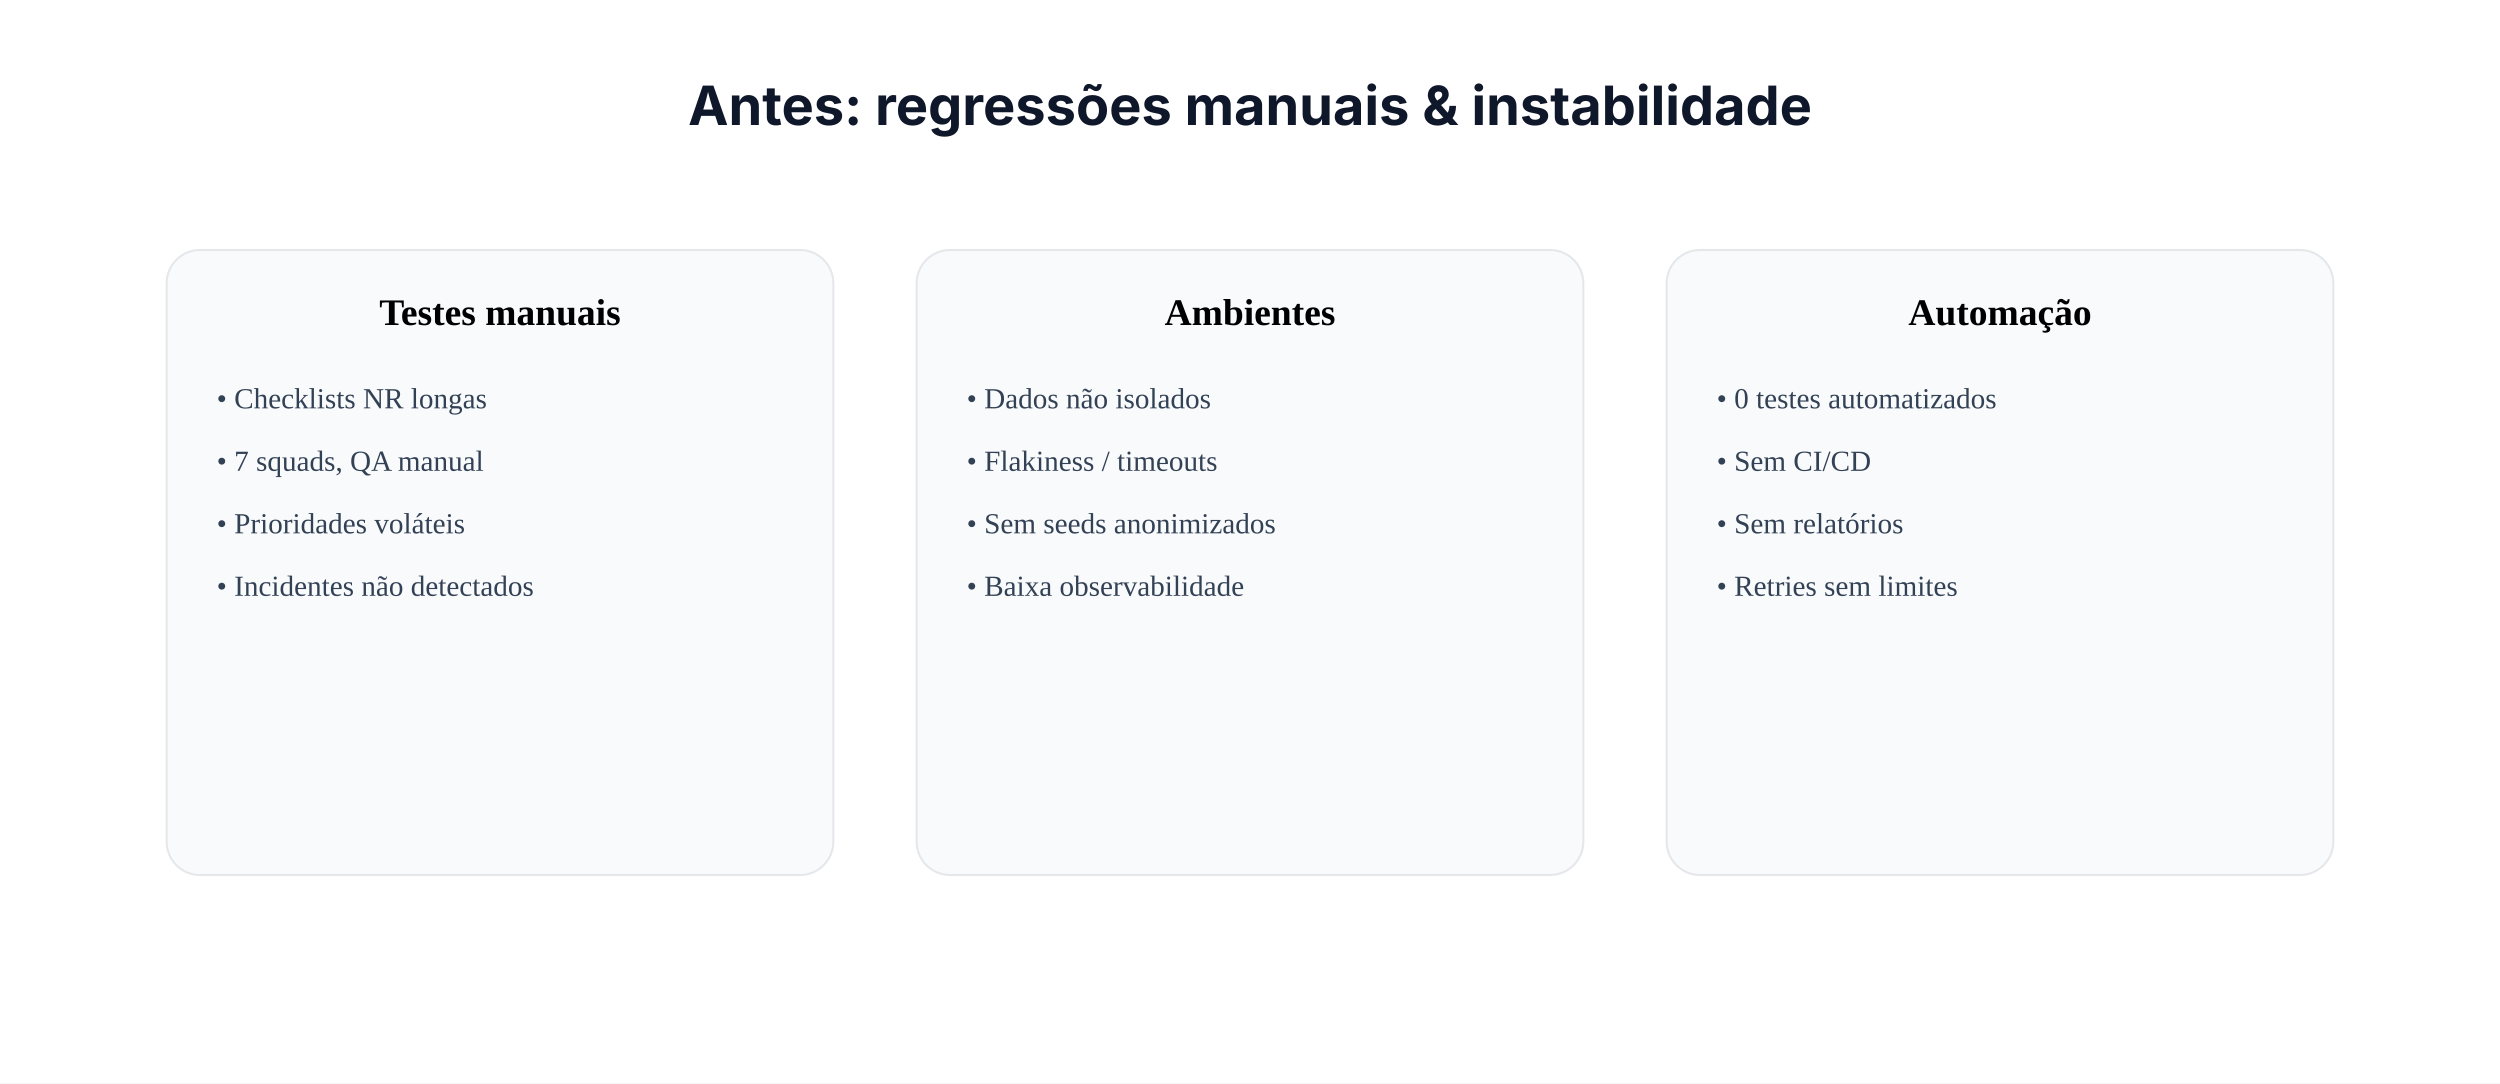
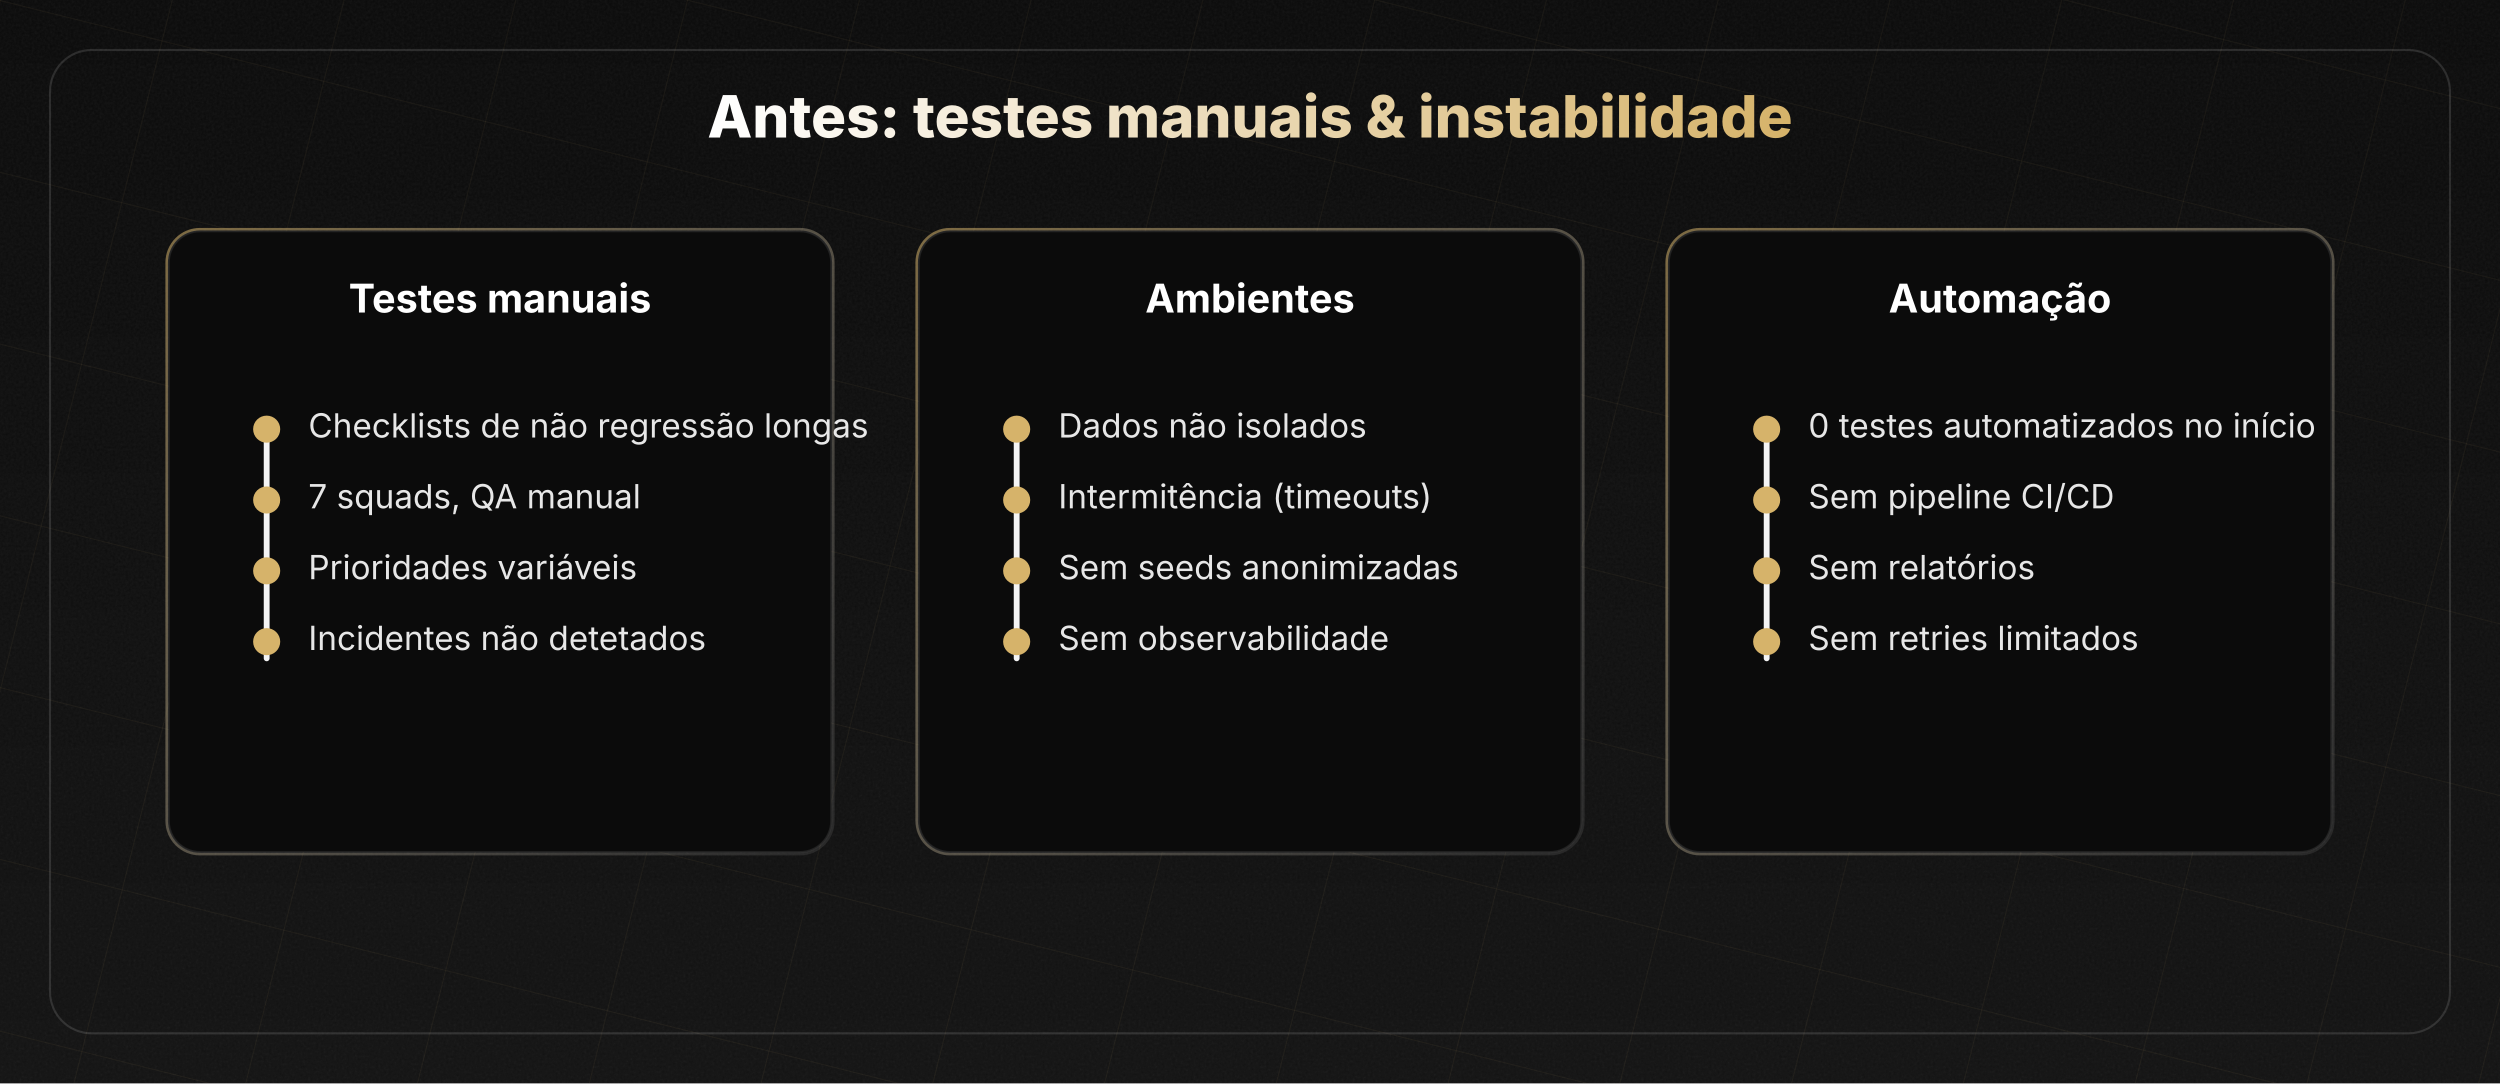
- <svg xmlns="http://www.w3.org/2000/svg" width="1200" height="520" viewBox="0 0 1200 520">
-   <rect width="1200" height="520" fill="#ffffff" />
-   <g font-family="Inter, system-ui, -apple-system, Segoe UI, Roboto, Arial" fill="#0f172a">
-     <text x="600" y="60" font-size="26" font-weight="700" text-anchor="middle">Antes: regressões manuais &amp; instabilidade</text>
+ <svg xmlns="http://www.w3.org/2000/svg" role="img" width="1200" height="520" viewBox="0 0 1200 520">
+   <defs>
+     <linearGradient id="bgLinear" x1="0" y1="0" x2="0" y2="1">
+       <stop offset="0" stop-color="#0A0A0A" />
+       <stop offset="1" stop-color="#121212" />
+     </linearGradient>
+     <pattern id="goldGrid" width="80" height="80" patternUnits="userSpaceOnUse" patternTransform="rotate(14)">
+       <path d="M0 0H80" stroke="#D6B36A" stroke-opacity=".06" stroke-width="1" />
+       <path d="M0 0V80" stroke="#D6B36A" stroke-opacity=".06" stroke-width="1" />
+     </pattern>
+     <filter id="grain" x="-20%" y="-20%" width="140%" height="140%">
+       <feTurbulence type="fractalNoise" baseFrequency="0.8" numOctaves="2" seed="7" result="noise" />
+       <feColorMatrix type="saturate" values="0" />
+       <feComponentTransfer>
+         <feFuncA type="linear" slope="0.06" />
+       </feComponentTransfer>
+     </filter>
+     <filter id="softWhite" x="-40%" y="-40%" width="180%" height="180%">
+       <feGaussianBlur stdDeviation="4" />
+     </filter>
+     <linearGradient id="goldStroke" x1="0" y1="0" x2="1" y2="1">
+       <stop offset="0" stop-color="#D6B36A" stop-opacity=".55" />
+       <stop offset="1" stop-color="#FFFFFF" stop-opacity=".08" />
+     </linearGradient>
+     <linearGradient id="titleGrad" x1="0" y1="0" x2="1" y2="0">
+       <stop offset="0" stop-color="#FFFFFF" />
+       <stop offset="1" stop-color="#D6B36A" />
+     </linearGradient>
+   </defs>
+   <rect width="1200" height="520" fill="url(#bgLinear)" />
+   <rect width="1200" height="520" fill="url(#goldGrid)" />
+   <rect width="1200" height="520" fill="#000" filter="url(#grain)" />
+   <rect x="24" y="24" width="1152" height="472" rx="20" fill="none" stroke="#FFFFFF20" />
+   <g font-family="Inter, system-ui, -apple-system, Segoe UI, Roboto, Arial" text-rendering="geometricPrecision">
+     <text x="600" y="66" font-size="28" font-weight="800" text-anchor="middle" fill="url(#titleGrad)">
+       Antes: testes manuais &amp; instabilidade
+     </text>
  </g>
-   <g transform="translate(80,120)">
-     <rect x="0" y="0" width="320" height="300" rx="16" fill="#f8fafc" stroke="#e5e7eb" />
-     <text x="160" y="36" text-anchor="middle" font-size="18" font-weight="600">Testes manuais</text>
-     <g fill="#334155" font-size="14">
-       <text x="24" y="76">• Checklists NR longas</text>
-       <text x="24" y="106">• 7 squads, QA manual</text>
-       <text x="24" y="136">• Prioridades voláteis</text>
-       <text x="24" y="166">• Incidentes não detectados</text>
+   <g transform="translate(80,110)" font-family="Inter, system-ui, -apple-system, Segoe UI, Roboto, Arial">
+     <rect x="0" y="0" width="320" height="300" rx="16" fill="none" stroke="url(#goldStroke)" stroke-width="1.2" />
+     <rect x="1" y="1" width="318" height="298" rx="15" fill="#0B0B0B" stroke="#FFFFFF18" />
+     <text x="160" y="40" text-anchor="middle" font-size="19" font-weight="700" fill="#FFFFFF">
+       Testes manuais
+     </text>
+     <path d="M48 96 L48 206" stroke="#FFFFFF" stroke-width="2.8" stroke-linecap="round" opacity=".95" />
+     <path d="M48 96 L48 206" stroke="#FFFFFF" stroke-width="7" stroke-linecap="round" opacity=".22" filter="url(#softWhite)" />
+     <g fill="#D6B36A">
+       <circle cx="48" cy="96" r="6.5" />
+       <circle cx="48" cy="130" r="6.5" />
+       <circle cx="48" cy="164" r="6.5" />
+       <circle cx="48" cy="198" r="6.5" />
+     </g>
+     <g font-size="16" fill="#FFFFFFE6">
+       <text x="68" y="100">Checklists de não regressão longas</text>
+       <text x="68" y="134">7 squads, QA manual</text>
+       <text x="68" y="168">Prioridades variáveis</text>
+       <text x="68" y="202">Incidentes não detetados</text>
    </g>
  </g>
-   <g transform="translate(440,120)">
-     <rect x="0" y="0" width="320" height="300" rx="16" fill="#f8fafc" stroke="#e5e7eb" />
-     <text x="160" y="36" text-anchor="middle" font-size="18" font-weight="600">Ambientes</text>
-     <g fill="#334155" font-size="14">
-       <text x="24" y="76">• Dados não isolados</text>
-       <text x="24" y="106">• Flakiness / timeouts</text>
-       <text x="24" y="136">• Sem seeds anonimizados</text>
-       <text x="24" y="166">• Baixa observabilidade</text>
+   <g transform="translate(440,110)" font-family="Inter, system-ui, -apple-system, Segoe UI, Roboto, Arial">
+     <rect x="0" y="0" width="320" height="300" rx="16" fill="none" stroke="url(#goldStroke)" stroke-width="1.2" />
+     <rect x="1" y="1" width="318" height="298" rx="15" fill="#0B0B0B" stroke="#FFFFFF18" />
+     <text x="160" y="40" text-anchor="middle" font-size="19" font-weight="700" fill="#FFFFFF">
+       Ambientes
+     </text>
+     <path d="M48 96 L48 206" stroke="#FFFFFF" stroke-width="2.8" stroke-linecap="round" opacity=".95" />
+     <path d="M48 96 L48 206" stroke="#FFFFFF" stroke-width="7" stroke-linecap="round" opacity=".22" filter="url(#softWhite)" />
+     <g fill="#D6B36A">
+       <circle cx="48" cy="96" r="6.5" />
+       <circle cx="48" cy="130" r="6.5" />
+       <circle cx="48" cy="164" r="6.5" />
+       <circle cx="48" cy="198" r="6.5" />
+     </g>
+     <g font-size="16" fill="#FFFFFFE6">
+       <text x="68" y="100">Dados não isolados</text>
+       <text x="68" y="134">Intermitência (timeouts)</text>
+       <text x="68" y="168">Sem seeds anonimizadas</text>
+       <text x="68" y="202">Sem observabilidade</text>
    </g>
  </g>
-   <g transform="translate(800,120)">
-     <rect x="0" y="0" width="320" height="300" rx="16" fill="#f8fafc" stroke="#e5e7eb" />
-     <text x="160" y="36" text-anchor="middle" font-size="18" font-weight="600">Automação</text>
-     <g fill="#334155" font-size="14">
-       <text x="24" y="76">• 0 testes automatizados</text>
-       <text x="24" y="106">• Sem CI/CD</text>
-       <text x="24" y="136">• Sem relatórios</text>
-       <text x="24" y="166">• Retries sem limites</text>
+   <g transform="translate(800,110)" font-family="Inter, system-ui, -apple-system, Segoe UI, Roboto, Arial">
+     <rect x="0" y="0" width="320" height="300" rx="16" fill="none" stroke="url(#goldStroke)" stroke-width="1.2" />
+     <rect x="1" y="1" width="318" height="298" rx="15" fill="#0B0B0B" stroke="#FFFFFF18" />
+     <text x="160" y="40" text-anchor="middle" font-size="19" font-weight="700" fill="#FFFFFF">
+       Automação
+     </text>
+     <path d="M48 96 L48 206" stroke="#FFFFFF" stroke-width="2.8" stroke-linecap="round" opacity=".95" />
+     <path d="M48 96 L48 206" stroke="#FFFFFF" stroke-width="7" stroke-linecap="round" opacity=".22" filter="url(#softWhite)" />
+     <g fill="#D6B36A">
+       <circle cx="48" cy="96" r="6.5" />
+       <circle cx="48" cy="130" r="6.5" />
+       <circle cx="48" cy="164" r="6.5" />
+       <circle cx="48" cy="198" r="6.5" />
+     </g>
+     <g font-size="16" fill="#FFFFFFE6">
+       <text x="68" y="100">0 testes automatizados no início</text>
+       <text x="68" y="134">Sem pipeline CI/CD</text>
+       <text x="68" y="168">Sem relatórios</text>
+       <text x="68" y="202">Sem retries limitados</text>
    </g>
  </g>
</svg>
